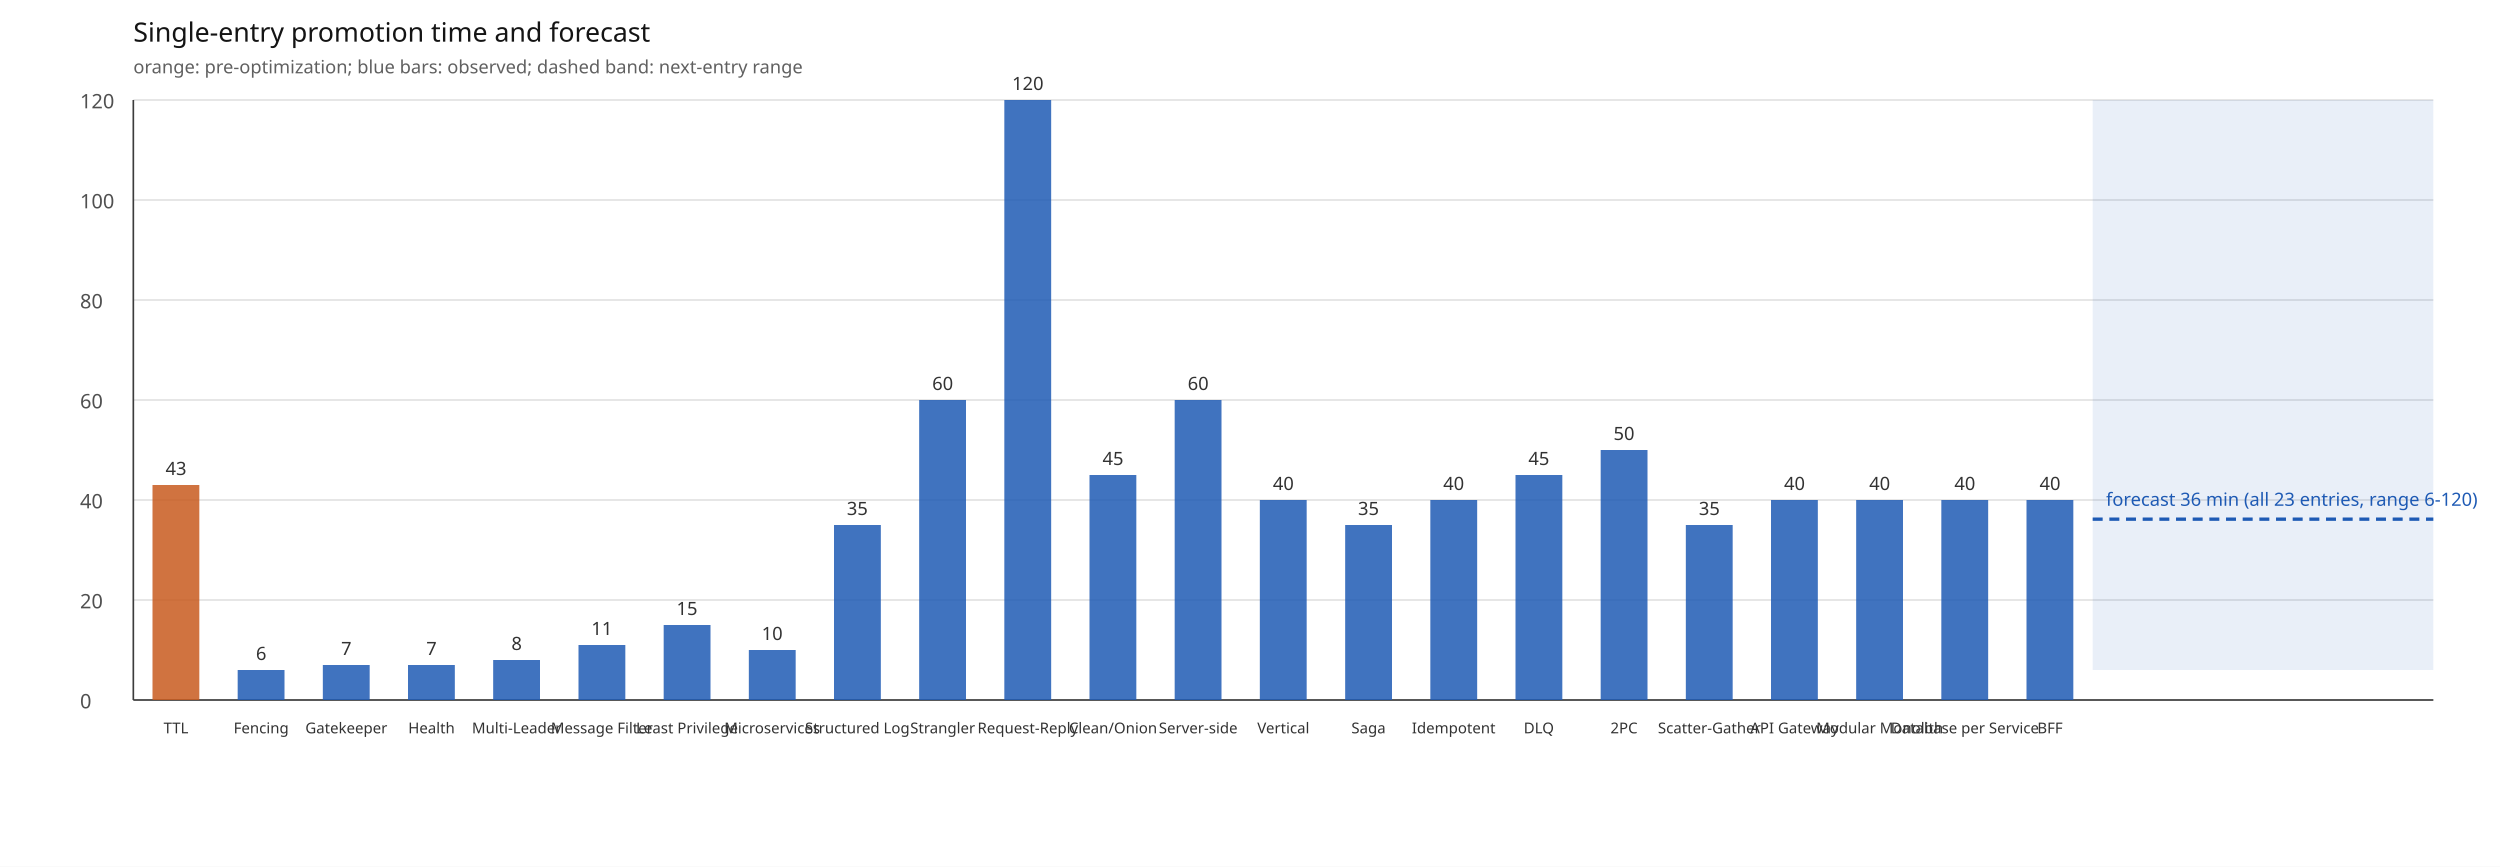
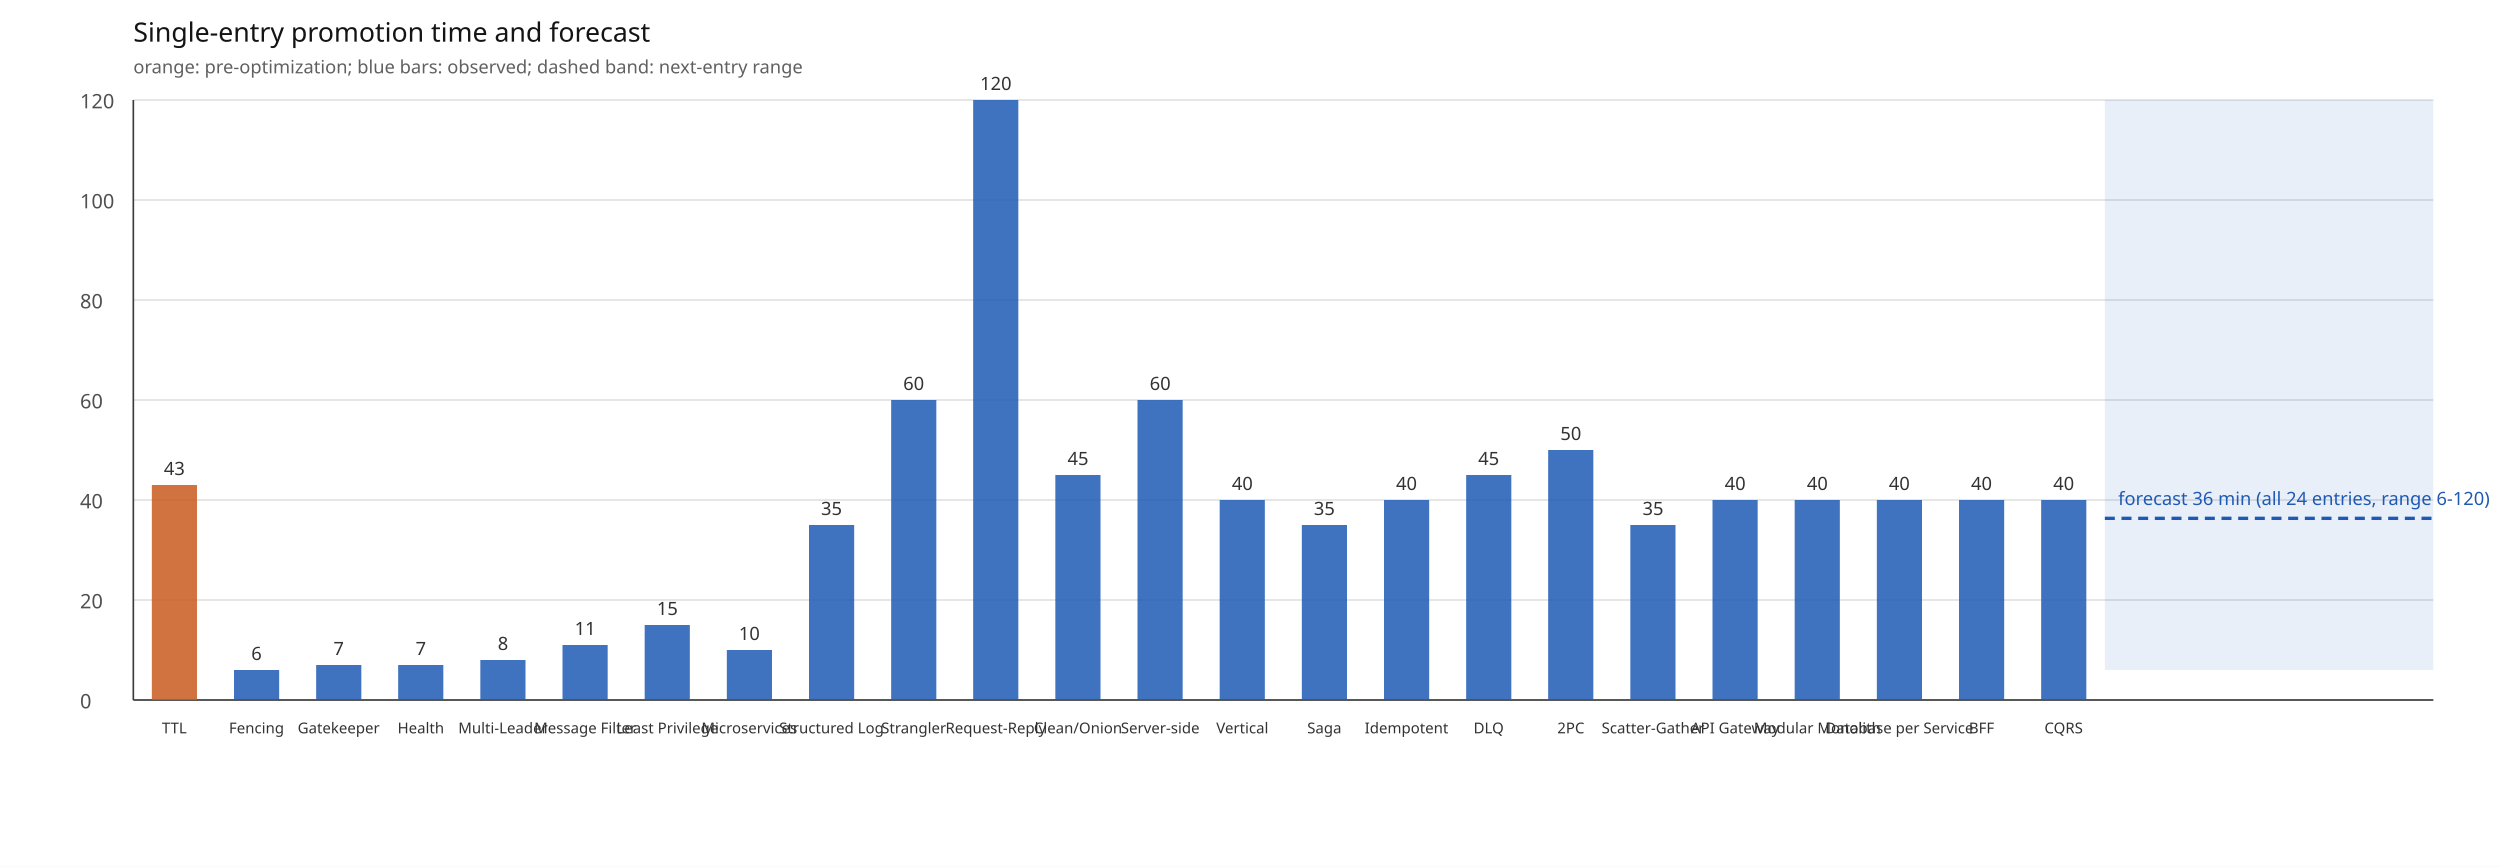
<svg xmlns="http://www.w3.org/2000/svg" width="1500" height="520">
  <rect width="100%" height="100%" fill="white" />
  <line x1="80" y1="420.0" x2="1460" y2="420.0" stroke="#e1e1e1" />
  <text x="48" y="425.0" font-family="Verdana" font-size="12" fill="#505050">0</text>
  <line x1="80" y1="360.0" x2="1460" y2="360.0" stroke="#e1e1e1" />
  <text x="48" y="365.0" font-family="Verdana" font-size="12" fill="#505050">20</text>
  <line x1="80" y1="300.0" x2="1460" y2="300.0" stroke="#e1e1e1" />
  <text x="48" y="305.0" font-family="Verdana" font-size="12" fill="#505050">40</text>
  <line x1="80" y1="240.0" x2="1460" y2="240.0" stroke="#e1e1e1" />
  <text x="48" y="245.0" font-family="Verdana" font-size="12" fill="#505050">60</text>
  <line x1="80" y1="180.0" x2="1460" y2="180.0" stroke="#e1e1e1" />
  <text x="48" y="185.0" font-family="Verdana" font-size="12" fill="#505050">80</text>
  <line x1="80" y1="120.0" x2="1460" y2="120.0" stroke="#e1e1e1" />
  <text x="48" y="125.0" font-family="Verdana" font-size="12" fill="#505050">100</text>
  <line x1="80" y1="60.0" x2="1460" y2="60.0" stroke="#e1e1e1" />
  <text x="48" y="65.0" font-family="Verdana" font-size="12" fill="#505050">120</text>
  <line x1="80" y1="60" x2="80" y2="420" stroke="#3c3c3c" />
  <line x1="80" y1="420" x2="1460" y2="420" stroke="#3c3c3c" />
-   <rect x="1255.6" y="60.0" width="204.4" height="342.0" fill="#1e5ab4" opacity="0.10" />
-   <line x1="1255.6" y1="311.5" x2="1460.0" y2="311.5" stroke="#1e5ab4" stroke-width="2" stroke-dasharray="6 4" />
-   <text x="1263.6" y="303.5" font-family="Verdana" font-size="11" fill="#1e5ab4">forecast 36 min (all 23 entries, range 6-120)</text>
-   <rect x="91.5" y="291.0" width="28.1" height="129.0" fill="#c85a1e" opacity="0.85" />
-   <text x="105.6" y="285.0" text-anchor="middle" font-family="Verdana" font-size="11" fill="#323232">43</text>
-   <text x="105.6" y="440" text-anchor="middle" font-family="Verdana" font-size="9" fill="#323232">TTL</text>
-   <rect x="142.6" y="402.0" width="28.1" height="18.0" fill="#1e5ab4" opacity="0.85" />
-   <text x="156.7" y="396.0" text-anchor="middle" font-family="Verdana" font-size="11" fill="#323232">6</text>
-   <text x="156.7" y="440" text-anchor="middle" font-family="Verdana" font-size="9" fill="#323232">Fencing</text>
-   <rect x="193.7" y="399.0" width="28.1" height="21.0" fill="#1e5ab4" opacity="0.85" />
-   <text x="207.8" y="393.0" text-anchor="middle" font-family="Verdana" font-size="11" fill="#323232">7</text>
-   <text x="207.8" y="440" text-anchor="middle" font-family="Verdana" font-size="9" fill="#323232">Gatekeeper</text>
-   <rect x="244.8" y="399.0" width="28.1" height="21.0" fill="#1e5ab4" opacity="0.85" />
-   <text x="258.9" y="393.0" text-anchor="middle" font-family="Verdana" font-size="11" fill="#323232">7</text>
-   <text x="258.9" y="440" text-anchor="middle" font-family="Verdana" font-size="9" fill="#323232">Health</text>
-   <rect x="295.9" y="396.0" width="28.1" height="24.0" fill="#1e5ab4" opacity="0.85" />
-   <text x="310.0" y="390.0" text-anchor="middle" font-family="Verdana" font-size="11" fill="#323232">8</text>
-   <text x="310.0" y="440" text-anchor="middle" font-family="Verdana" font-size="9" fill="#323232">Multi-Leader</text>
-   <rect x="347.1" y="387.0" width="28.1" height="33.0" fill="#1e5ab4" opacity="0.85" />
-   <text x="361.1" y="381.0" text-anchor="middle" font-family="Verdana" font-size="11" fill="#323232">11</text>
-   <text x="361.1" y="440" text-anchor="middle" font-family="Verdana" font-size="9" fill="#323232">Message Filter</text>
-   <rect x="398.2" y="375.0" width="28.1" height="45.0" fill="#1e5ab4" opacity="0.85" />
-   <text x="412.2" y="369.0" text-anchor="middle" font-family="Verdana" font-size="11" fill="#323232">15</text>
-   <text x="412.2" y="440" text-anchor="middle" font-family="Verdana" font-size="9" fill="#323232">Least Privilege</text>
-   <rect x="449.3" y="390.0" width="28.1" height="30.0" fill="#1e5ab4" opacity="0.85" />
-   <text x="463.3" y="384.0" text-anchor="middle" font-family="Verdana" font-size="11" fill="#323232">10</text>
-   <text x="463.3" y="440" text-anchor="middle" font-family="Verdana" font-size="9" fill="#323232">Microservices</text>
-   <rect x="500.4" y="315.0" width="28.1" height="105.0" fill="#1e5ab4" opacity="0.85" />
-   <text x="514.4" y="309.0" text-anchor="middle" font-family="Verdana" font-size="11" fill="#323232">35</text>
-   <text x="514.4" y="440" text-anchor="middle" font-family="Verdana" font-size="9" fill="#323232">Structured Log</text>
-   <rect x="551.5" y="240.0" width="28.1" height="180.0" fill="#1e5ab4" opacity="0.85" />
-   <text x="565.6" y="234.0" text-anchor="middle" font-family="Verdana" font-size="11" fill="#323232">60</text>
-   <text x="565.6" y="440" text-anchor="middle" font-family="Verdana" font-size="9" fill="#323232">Strangler</text>
-   <rect x="602.6" y="60.0" width="28.1" height="360.0" fill="#1e5ab4" opacity="0.85" />
-   <text x="616.7" y="54.0" text-anchor="middle" font-family="Verdana" font-size="11" fill="#323232">120</text>
-   <text x="616.7" y="440" text-anchor="middle" font-family="Verdana" font-size="9" fill="#323232">Request-Reply</text>
-   <rect x="653.7" y="285.0" width="28.1" height="135.0" fill="#1e5ab4" opacity="0.85" />
-   <text x="667.8" y="279.0" text-anchor="middle" font-family="Verdana" font-size="11" fill="#323232">45</text>
-   <text x="667.8" y="440" text-anchor="middle" font-family="Verdana" font-size="9" fill="#323232">Clean/Onion</text>
-   <rect x="704.8" y="240.0" width="28.1" height="180.0" fill="#1e5ab4" opacity="0.85" />
-   <text x="718.9" y="234.0" text-anchor="middle" font-family="Verdana" font-size="11" fill="#323232">60</text>
-   <text x="718.9" y="440" text-anchor="middle" font-family="Verdana" font-size="9" fill="#323232">Server-side</text>
-   <rect x="755.9" y="300.0" width="28.1" height="120.0" fill="#1e5ab4" opacity="0.85" />
-   <text x="770.0" y="294.0" text-anchor="middle" font-family="Verdana" font-size="11" fill="#323232">40</text>
-   <text x="770.0" y="440" text-anchor="middle" font-family="Verdana" font-size="9" fill="#323232">Vertical</text>
-   <rect x="807.1" y="315.0" width="28.1" height="105.0" fill="#1e5ab4" opacity="0.85" />
-   <text x="821.1" y="309.0" text-anchor="middle" font-family="Verdana" font-size="11" fill="#323232">35</text>
-   <text x="821.1" y="440" text-anchor="middle" font-family="Verdana" font-size="9" fill="#323232">Saga</text>
-   <rect x="858.2" y="300.0" width="28.1" height="120.0" fill="#1e5ab4" opacity="0.85" />
-   <text x="872.2" y="294.0" text-anchor="middle" font-family="Verdana" font-size="11" fill="#323232">40</text>
-   <text x="872.2" y="440" text-anchor="middle" font-family="Verdana" font-size="9" fill="#323232">Idempotent</text>
-   <rect x="909.3" y="285.0" width="28.1" height="135.0" fill="#1e5ab4" opacity="0.85" />
-   <text x="923.3" y="279.0" text-anchor="middle" font-family="Verdana" font-size="11" fill="#323232">45</text>
-   <text x="923.3" y="440" text-anchor="middle" font-family="Verdana" font-size="9" fill="#323232">DLQ</text>
-   <rect x="960.4" y="270.0" width="28.1" height="150.0" fill="#1e5ab4" opacity="0.85" />
-   <text x="974.4" y="264.0" text-anchor="middle" font-family="Verdana" font-size="11" fill="#323232">50</text>
-   <text x="974.4" y="440" text-anchor="middle" font-family="Verdana" font-size="9" fill="#323232">2PC</text>
-   <rect x="1011.5" y="315.0" width="28.1" height="105.0" fill="#1e5ab4" opacity="0.85" />
-   <text x="1025.6" y="309.0" text-anchor="middle" font-family="Verdana" font-size="11" fill="#323232">35</text>
-   <text x="1025.6" y="440" text-anchor="middle" font-family="Verdana" font-size="9" fill="#323232">Scatter-Gather</text>
-   <rect x="1062.6" y="300.0" width="28.1" height="120.0" fill="#1e5ab4" opacity="0.85" />
-   <text x="1076.7" y="294.0" text-anchor="middle" font-family="Verdana" font-size="11" fill="#323232">40</text>
-   <text x="1076.7" y="440" text-anchor="middle" font-family="Verdana" font-size="9" fill="#323232">API Gateway</text>
-   <rect x="1113.7" y="300.0" width="28.1" height="120.0" fill="#1e5ab4" opacity="0.85" />
-   <text x="1127.8" y="294.0" text-anchor="middle" font-family="Verdana" font-size="11" fill="#323232">40</text>
-   <text x="1127.8" y="440" text-anchor="middle" font-family="Verdana" font-size="9" fill="#323232">Modular Monolith</text>
-   <rect x="1164.8" y="300.0" width="28.1" height="120.0" fill="#1e5ab4" opacity="0.85" />
-   <text x="1178.9" y="294.0" text-anchor="middle" font-family="Verdana" font-size="11" fill="#323232">40</text>
-   <text x="1178.9" y="440" text-anchor="middle" font-family="Verdana" font-size="9" fill="#323232">Database per Service</text>
-   <rect x="1215.9" y="300.0" width="28.1" height="120.0" fill="#1e5ab4" opacity="0.85" />
-   <text x="1230.0" y="294.0" text-anchor="middle" font-family="Verdana" font-size="11" fill="#323232">40</text>
-   <text x="1230.0" y="440" text-anchor="middle" font-family="Verdana" font-size="9" fill="#323232">BFF</text>
+   <rect x="1262.9" y="60.0" width="197.1" height="342.0" fill="#1e5ab4" opacity="0.10" />
+   <line x1="1262.9" y1="311.0" x2="1460.0" y2="311.0" stroke="#1e5ab4" stroke-width="2" stroke-dasharray="6 4" />
+   <text x="1270.9" y="303.0" font-family="Verdana" font-size="11" fill="#1e5ab4">forecast 36 min (all 24 entries, range 6-120)</text>
+   <rect x="91.1" y="291.0" width="27.1" height="129.0" fill="#c85a1e" opacity="0.85" />
+   <text x="104.6" y="285.0" text-anchor="middle" font-family="Verdana" font-size="11" fill="#323232">43</text>
+   <text x="104.6" y="440" text-anchor="middle" font-family="Verdana" font-size="9" fill="#323232">TTL</text>
+   <rect x="140.4" y="402.0" width="27.1" height="18.0" fill="#1e5ab4" opacity="0.85" />
+   <text x="153.9" y="396.0" text-anchor="middle" font-family="Verdana" font-size="11" fill="#323232">6</text>
+   <text x="153.9" y="440" text-anchor="middle" font-family="Verdana" font-size="9" fill="#323232">Fencing</text>
+   <rect x="189.7" y="399.0" width="27.1" height="21.0" fill="#1e5ab4" opacity="0.85" />
+   <text x="203.2" y="393.0" text-anchor="middle" font-family="Verdana" font-size="11" fill="#323232">7</text>
+   <text x="203.2" y="440" text-anchor="middle" font-family="Verdana" font-size="9" fill="#323232">Gatekeeper</text>
+   <rect x="238.9" y="399.0" width="27.1" height="21.0" fill="#1e5ab4" opacity="0.85" />
+   <text x="252.5" y="393.0" text-anchor="middle" font-family="Verdana" font-size="11" fill="#323232">7</text>
+   <text x="252.5" y="440" text-anchor="middle" font-family="Verdana" font-size="9" fill="#323232">Health</text>
+   <rect x="288.2" y="396.0" width="27.1" height="24.0" fill="#1e5ab4" opacity="0.85" />
+   <text x="301.8" y="390.0" text-anchor="middle" font-family="Verdana" font-size="11" fill="#323232">8</text>
+   <text x="301.8" y="440" text-anchor="middle" font-family="Verdana" font-size="9" fill="#323232">Multi-Leader</text>
+   <rect x="337.5" y="387.0" width="27.1" height="33.0" fill="#1e5ab4" opacity="0.85" />
+   <text x="351.1" y="381.0" text-anchor="middle" font-family="Verdana" font-size="11" fill="#323232">11</text>
+   <text x="351.1" y="440" text-anchor="middle" font-family="Verdana" font-size="9" fill="#323232">Message Filter</text>
+   <rect x="386.8" y="375.0" width="27.1" height="45.0" fill="#1e5ab4" opacity="0.85" />
+   <text x="400.4" y="369.0" text-anchor="middle" font-family="Verdana" font-size="11" fill="#323232">15</text>
+   <text x="400.4" y="440" text-anchor="middle" font-family="Verdana" font-size="9" fill="#323232">Least Privilege</text>
+   <rect x="436.1" y="390.0" width="27.1" height="30.0" fill="#1e5ab4" opacity="0.85" />
+   <text x="449.6" y="384.0" text-anchor="middle" font-family="Verdana" font-size="11" fill="#323232">10</text>
+   <text x="449.6" y="440" text-anchor="middle" font-family="Verdana" font-size="9" fill="#323232">Microservices</text>
+   <rect x="485.4" y="315.0" width="27.1" height="105.0" fill="#1e5ab4" opacity="0.85" />
+   <text x="498.9" y="309.0" text-anchor="middle" font-family="Verdana" font-size="11" fill="#323232">35</text>
+   <text x="498.9" y="440" text-anchor="middle" font-family="Verdana" font-size="9" fill="#323232">Structured Log</text>
+   <rect x="534.7" y="240.0" width="27.1" height="180.0" fill="#1e5ab4" opacity="0.85" />
+   <text x="548.2" y="234.0" text-anchor="middle" font-family="Verdana" font-size="11" fill="#323232">60</text>
+   <text x="548.2" y="440" text-anchor="middle" font-family="Verdana" font-size="9" fill="#323232">Strangler</text>
+   <rect x="583.9" y="60.0" width="27.1" height="360.0" fill="#1e5ab4" opacity="0.85" />
+   <text x="597.5" y="54.0" text-anchor="middle" font-family="Verdana" font-size="11" fill="#323232">120</text>
+   <text x="597.5" y="440" text-anchor="middle" font-family="Verdana" font-size="9" fill="#323232">Request-Reply</text>
+   <rect x="633.2" y="285.0" width="27.1" height="135.0" fill="#1e5ab4" opacity="0.85" />
+   <text x="646.8" y="279.0" text-anchor="middle" font-family="Verdana" font-size="11" fill="#323232">45</text>
+   <text x="646.8" y="440" text-anchor="middle" font-family="Verdana" font-size="9" fill="#323232">Clean/Onion</text>
+   <rect x="682.5" y="240.0" width="27.1" height="180.0" fill="#1e5ab4" opacity="0.85" />
+   <text x="696.1" y="234.0" text-anchor="middle" font-family="Verdana" font-size="11" fill="#323232">60</text>
+   <text x="696.1" y="440" text-anchor="middle" font-family="Verdana" font-size="9" fill="#323232">Server-side</text>
+   <rect x="731.8" y="300.0" width="27.1" height="120.0" fill="#1e5ab4" opacity="0.85" />
+   <text x="745.4" y="294.0" text-anchor="middle" font-family="Verdana" font-size="11" fill="#323232">40</text>
+   <text x="745.4" y="440" text-anchor="middle" font-family="Verdana" font-size="9" fill="#323232">Vertical</text>
+   <rect x="781.1" y="315.0" width="27.1" height="105.0" fill="#1e5ab4" opacity="0.85" />
+   <text x="794.6" y="309.0" text-anchor="middle" font-family="Verdana" font-size="11" fill="#323232">35</text>
+   <text x="794.6" y="440" text-anchor="middle" font-family="Verdana" font-size="9" fill="#323232">Saga</text>
+   <rect x="830.4" y="300.0" width="27.1" height="120.0" fill="#1e5ab4" opacity="0.85" />
+   <text x="843.9" y="294.0" text-anchor="middle" font-family="Verdana" font-size="11" fill="#323232">40</text>
+   <text x="843.9" y="440" text-anchor="middle" font-family="Verdana" font-size="9" fill="#323232">Idempotent</text>
+   <rect x="879.7" y="285.0" width="27.1" height="135.0" fill="#1e5ab4" opacity="0.85" />
+   <text x="893.2" y="279.0" text-anchor="middle" font-family="Verdana" font-size="11" fill="#323232">45</text>
+   <text x="893.2" y="440" text-anchor="middle" font-family="Verdana" font-size="9" fill="#323232">DLQ</text>
+   <rect x="928.9" y="270.0" width="27.1" height="150.0" fill="#1e5ab4" opacity="0.85" />
+   <text x="942.5" y="264.0" text-anchor="middle" font-family="Verdana" font-size="11" fill="#323232">50</text>
+   <text x="942.5" y="440" text-anchor="middle" font-family="Verdana" font-size="9" fill="#323232">2PC</text>
+   <rect x="978.2" y="315.0" width="27.1" height="105.0" fill="#1e5ab4" opacity="0.85" />
+   <text x="991.8" y="309.0" text-anchor="middle" font-family="Verdana" font-size="11" fill="#323232">35</text>
+   <text x="991.8" y="440" text-anchor="middle" font-family="Verdana" font-size="9" fill="#323232">Scatter-Gather</text>
+   <rect x="1027.5" y="300.0" width="27.1" height="120.0" fill="#1e5ab4" opacity="0.85" />
+   <text x="1041.1" y="294.0" text-anchor="middle" font-family="Verdana" font-size="11" fill="#323232">40</text>
+   <text x="1041.1" y="440" text-anchor="middle" font-family="Verdana" font-size="9" fill="#323232">API Gateway</text>
+   <rect x="1076.8" y="300.0" width="27.1" height="120.0" fill="#1e5ab4" opacity="0.85" />
+   <text x="1090.4" y="294.0" text-anchor="middle" font-family="Verdana" font-size="11" fill="#323232">40</text>
+   <text x="1090.4" y="440" text-anchor="middle" font-family="Verdana" font-size="9" fill="#323232">Modular Monolith</text>
+   <rect x="1126.1" y="300.0" width="27.1" height="120.0" fill="#1e5ab4" opacity="0.85" />
+   <text x="1139.6" y="294.0" text-anchor="middle" font-family="Verdana" font-size="11" fill="#323232">40</text>
+   <text x="1139.6" y="440" text-anchor="middle" font-family="Verdana" font-size="9" fill="#323232">Database per Service</text>
+   <rect x="1175.4" y="300.0" width="27.1" height="120.0" fill="#1e5ab4" opacity="0.85" />
+   <text x="1188.9" y="294.0" text-anchor="middle" font-family="Verdana" font-size="11" fill="#323232">40</text>
+   <text x="1188.9" y="440" text-anchor="middle" font-family="Verdana" font-size="9" fill="#323232">BFF</text>
+   <rect x="1224.7" y="300.0" width="27.1" height="120.0" fill="#1e5ab4" opacity="0.85" />
+   <text x="1238.2" y="294.0" text-anchor="middle" font-family="Verdana" font-size="11" fill="#323232">40</text>
+   <text x="1238.2" y="440" text-anchor="middle" font-family="Verdana" font-size="9" fill="#323232">CQRS</text>
  <text x="80" y="25" font-family="Verdana" font-size="16" fill="#141414">Single-entry promotion time and forecast</text>
  <text x="80" y="44" font-family="Verdana" font-size="11" fill="#606060">orange: pre-optimization; blue bars: observed; dashed band: next-entry range</text>
</svg>
